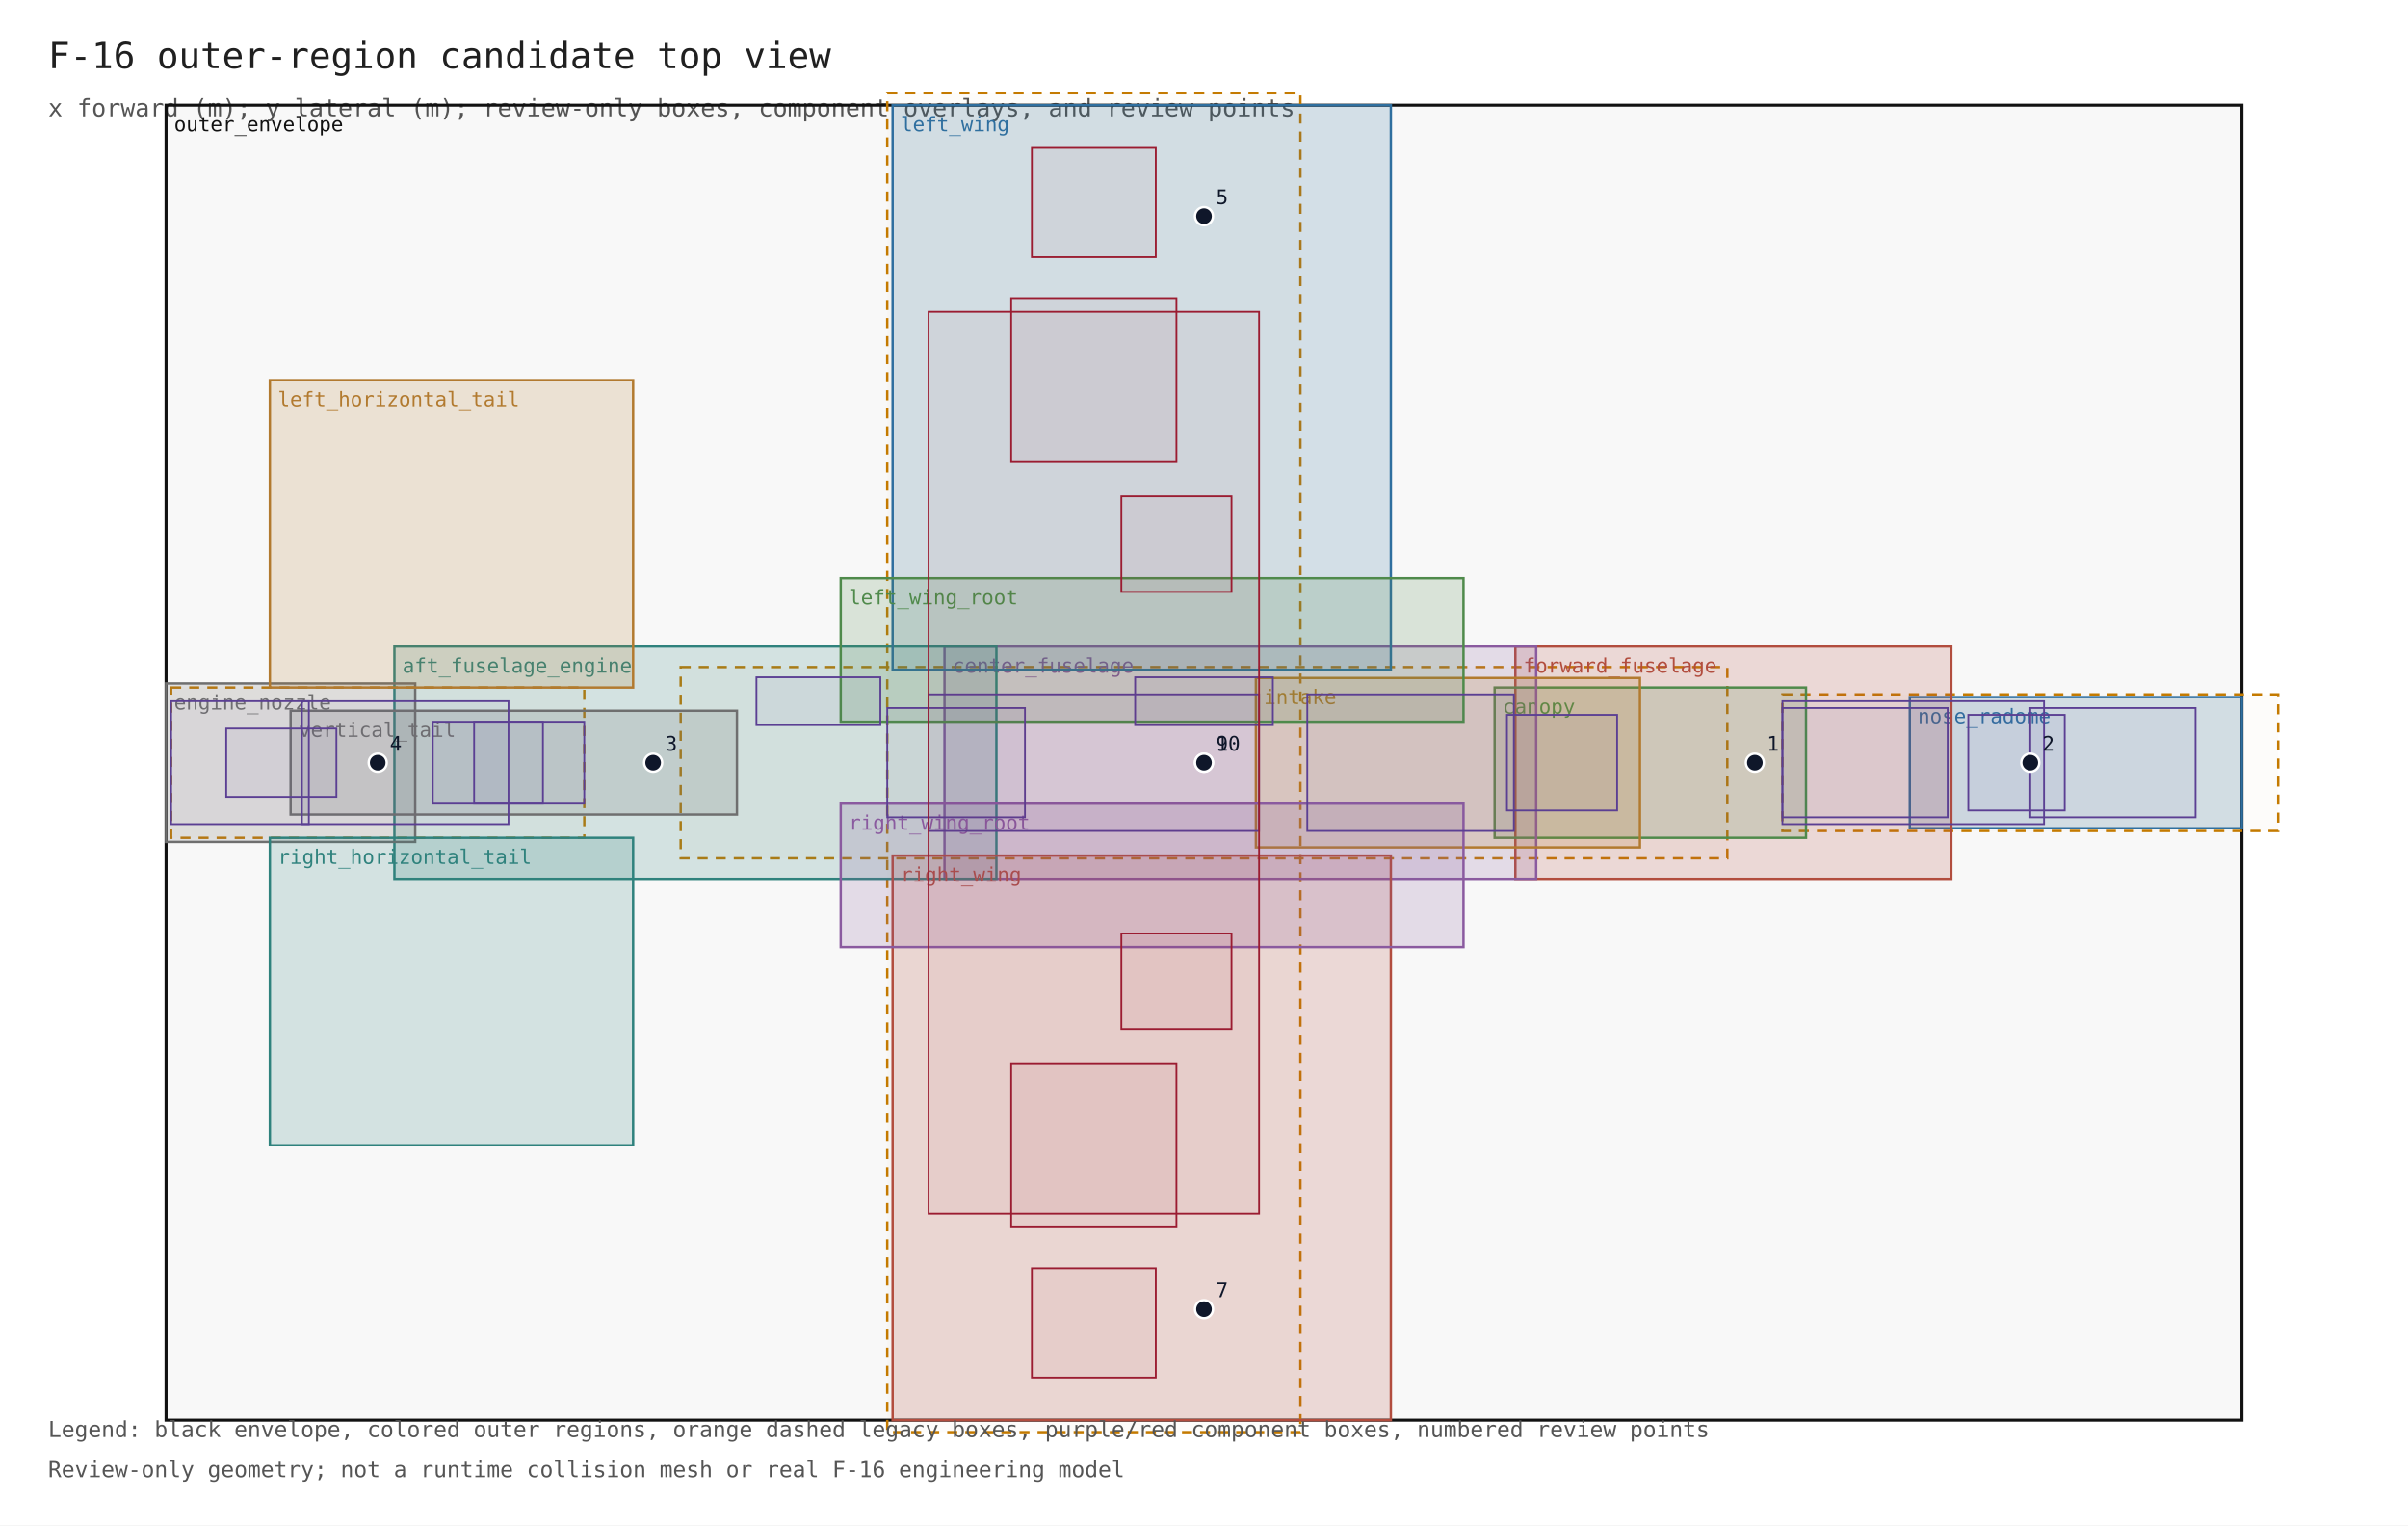
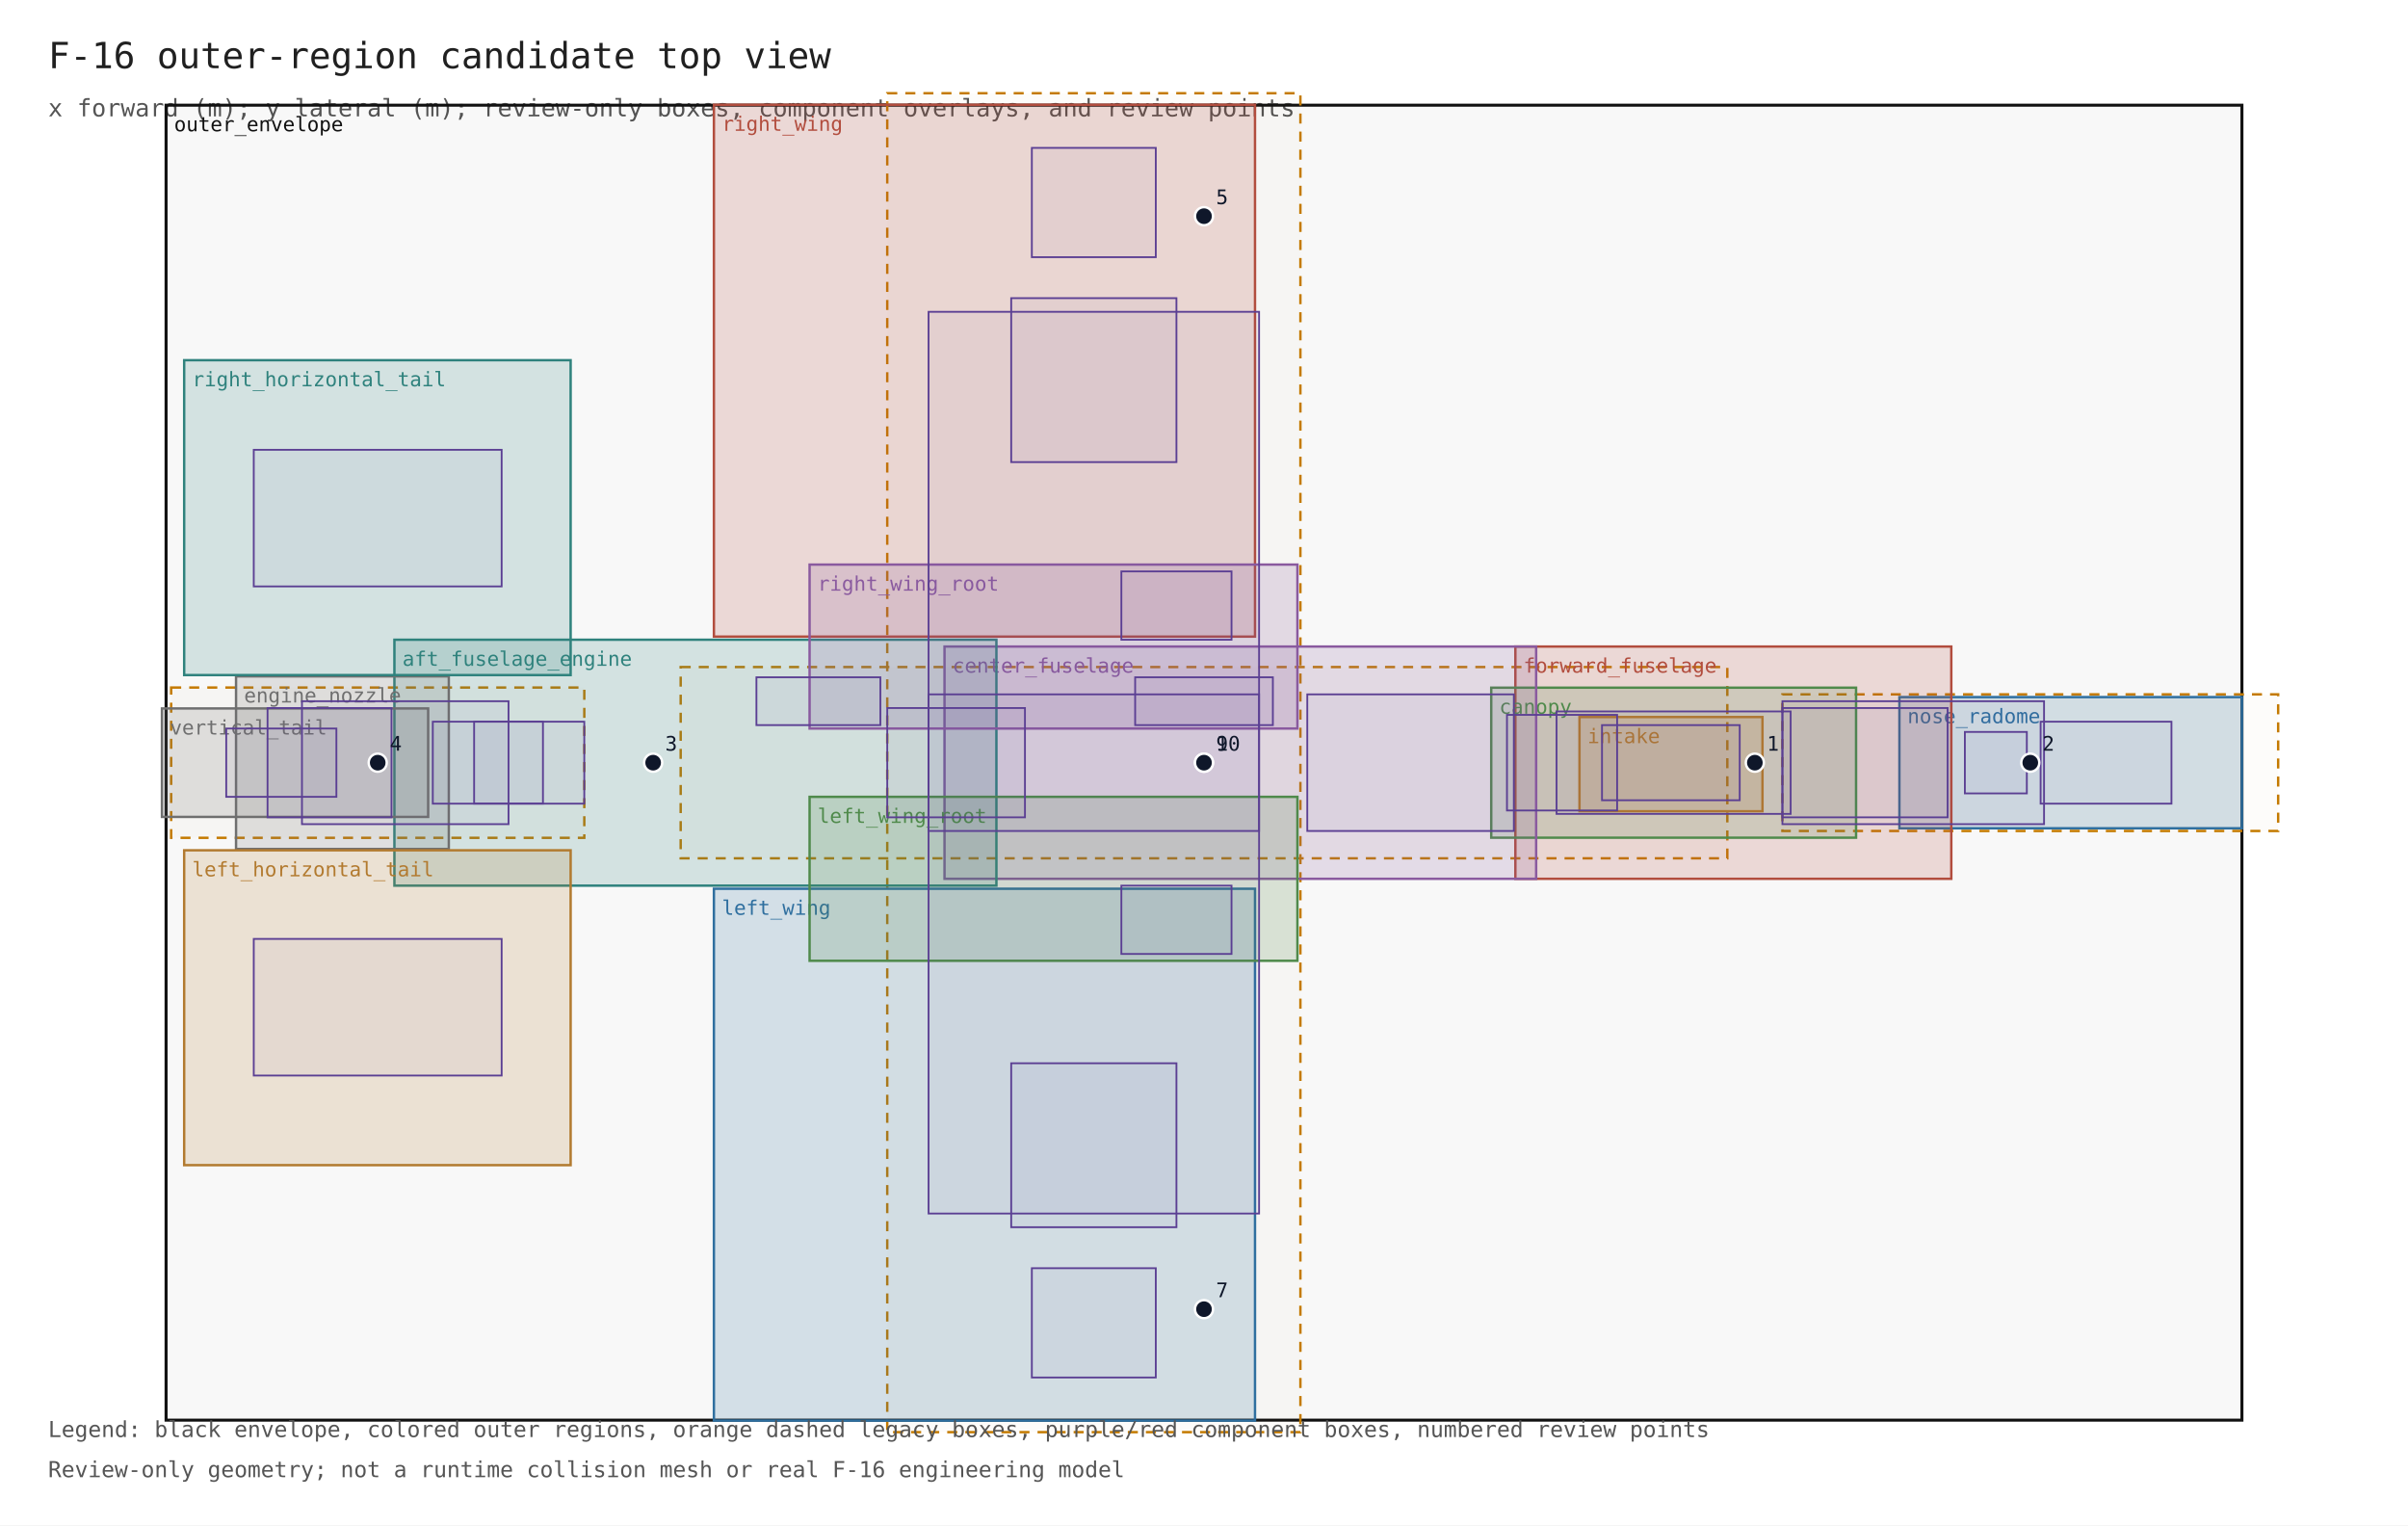
<svg xmlns="http://www.w3.org/2000/svg" width="1200" height="760" viewBox="0 0 1200 760">
  <rect x="0" y="0" width="1200" height="760" fill="#ffffff" />
  <text x="24" y="34" font-size="18" font-family="monospace" fill="#202020">F-16 outer-region candidate top view</text>
  <text x="24" y="58" font-size="12" font-family="monospace" fill="#555555">x forward (m); y lateral (m); review-only boxes, component overlays, and review points</text>
  <rect x="82.76" y="52.41" width="1034.48" height="655.17" fill="#111111" fill-opacity="0.03" stroke="#111111" stroke-width="1.50" />
  <text x="86.76" y="65.41" font-size="10" font-family="monospace" fill="#111111">outer_envelope</text>
  <rect x="888.24" y="345.96" width="247.06" height="68.07" fill="#c47a00" fill-opacity="0.02" stroke="#c47a00" stroke-width="1.20" stroke-dasharray="5 4" />
  <rect x="339.21" y="332.35" width="521.58" height="95.30" fill="#c47a00" fill-opacity="0.02" stroke="#c47a00" stroke-width="1.20" stroke-dasharray="5 4" />
  <rect x="85.29" y="342.56" width="205.89" height="74.88" fill="#c47a00" fill-opacity="0.02" stroke="#c47a00" stroke-width="1.20" stroke-dasharray="5 4" />
  <rect x="442.15" y="46.45" width="205.89" height="667.11" fill="#c47a00" fill-opacity="0.02" stroke="#c47a00" stroke-width="1.20" stroke-dasharray="5 4" />
-   <rect x="951.72" y="347.33" width="165.52" height="65.35" fill="#2f6f9f" fill-opacity="0.18" stroke="#2f6f9f" stroke-width="1.20" />
-   <text x="955.72" y="360.33" font-size="10" font-family="monospace" fill="#2f6f9f">nose_radome</text>
+   <rect x="946.55" y="347.33" width="170.69" height="65.35" fill="#2f6f9f" fill-opacity="0.18" stroke="#2f6f9f" stroke-width="1.20" />
+   <text x="950.55" y="360.33" font-size="10" font-family="monospace" fill="#2f6f9f">nose_radome</text>
  <rect x="755.17" y="322.14" width="217.24" height="115.72" fill="#b24d3e" fill-opacity="0.18" stroke="#b24d3e" stroke-width="1.20" />
  <text x="759.17" y="335.14" font-size="10" font-family="monospace" fill="#b24d3e">forward_fuselage</text>
-   <rect x="744.83" y="342.56" width="155.17" height="74.88" fill="#4f8a4b" fill-opacity="0.18" stroke="#4f8a4b" stroke-width="1.20" />
-   <text x="748.83" y="355.56" font-size="10" font-family="monospace" fill="#4f8a4b">canopy</text>
+   <rect x="743.14" y="342.63" width="181.81" height="74.75" fill="#4f8a4b" fill-opacity="0.18" stroke="#4f8a4b" stroke-width="1.20" />
+   <text x="747.14" y="355.63" font-size="10" font-family="monospace" fill="#4f8a4b">canopy</text>
  <rect x="470.69" y="322.14" width="294.83" height="115.72" fill="#8a5a9f" fill-opacity="0.18" stroke="#8a5a9f" stroke-width="1.20" />
  <text x="474.69" y="335.14" font-size="10" font-family="monospace" fill="#8a5a9f">center_fuselage</text>
-   <rect x="625.86" y="337.80" width="191.38" height="84.41" fill="#b27a2f" fill-opacity="0.18" stroke="#b27a2f" stroke-width="1.20" />
-   <text x="629.86" y="350.80" font-size="10" font-family="monospace" fill="#b27a2f">intake</text>
-   <rect x="196.55" y="322.14" width="300.00" height="115.72" fill="#2f827d" fill-opacity="0.18" stroke="#2f827d" stroke-width="1.20" />
-   <text x="200.55" y="335.14" font-size="10" font-family="monospace" fill="#2f827d">aft_fuselage_engine</text>
-   <rect x="82.76" y="340.52" width="124.14" height="78.96" fill="#6f6f6f" fill-opacity="0.18" stroke="#6f6f6f" stroke-width="1.20" />
-   <text x="86.76" y="353.52" font-size="10" font-family="monospace" fill="#6f6f6f">engine_nozzle</text>
-   <rect x="444.83" y="52.41" width="248.28" height="281.30" fill="#2f6f9f" fill-opacity="0.18" stroke="#2f6f9f" stroke-width="1.20" />
-   <text x="448.83" y="65.41" font-size="10" font-family="monospace" fill="#2f6f9f">left_wing</text>
-   <rect x="444.83" y="426.29" width="248.28" height="281.30" fill="#b24d3e" fill-opacity="0.18" stroke="#b24d3e" stroke-width="1.20" />
-   <text x="448.83" y="439.29" font-size="10" font-family="monospace" fill="#b24d3e">right_wing</text>
-   <rect x="418.97" y="288.10" width="310.34" height="71.48" fill="#4f8a4b" fill-opacity="0.18" stroke="#4f8a4b" stroke-width="1.20" />
-   <text x="422.97" y="301.10" font-size="10" font-family="monospace" fill="#4f8a4b">left_wing_root</text>
-   <rect x="418.97" y="400.42" width="310.34" height="71.48" fill="#8a5a9f" fill-opacity="0.18" stroke="#8a5a9f" stroke-width="1.20" />
-   <text x="422.97" y="413.42" font-size="10" font-family="monospace" fill="#8a5a9f">right_wing_root</text>
-   <rect x="134.48" y="189.40" width="181.03" height="153.16" fill="#b27a2f" fill-opacity="0.18" stroke="#b27a2f" stroke-width="1.20" />
-   <text x="138.48" y="202.40" font-size="10" font-family="monospace" fill="#b27a2f">left_horizontal_tail</text>
-   <rect x="134.48" y="417.44" width="181.03" height="153.16" fill="#2f827d" fill-opacity="0.18" stroke="#2f827d" stroke-width="1.20" />
-   <text x="138.48" y="430.44" font-size="10" font-family="monospace" fill="#2f827d">right_horizontal_tail</text>
-   <rect x="144.83" y="354.13" width="222.41" height="51.73" fill="#6f6f6f" fill-opacity="0.18" stroke="#6f6f6f" stroke-width="1.20" />
-   <text x="148.83" y="367.13" font-size="10" font-family="monospace" fill="#6f6f6f">vertical_tail</text>
-   <rect x="1011.77" y="352.77" width="82.35" height="54.46" fill="#5b3f93" fill-opacity="0.05" stroke="#5b3f93" stroke-width="0.90" />
+   <rect x="787.12" y="357.26" width="91.19" height="46.94" fill="#b27a2f" fill-opacity="0.18" stroke="#b27a2f" stroke-width="1.20" />
+   <text x="791.12" y="370.26" font-size="10" font-family="monospace" fill="#b27a2f">intake</text>
+   <rect x="196.55" y="318.74" width="300.00" height="122.53" fill="#2f827d" fill-opacity="0.18" stroke="#2f827d" stroke-width="1.20" />
+   <text x="200.55" y="331.74" font-size="10" font-family="monospace" fill="#2f827d">aft_fuselage_engine</text>
+   <rect x="117.63" y="337.00" width="106.03" height="86.00" fill="#6f6f6f" fill-opacity="0.18" stroke="#6f6f6f" stroke-width="1.20" />
+   <text x="121.63" y="350.00" font-size="10" font-family="monospace" fill="#6f6f6f">engine_nozzle</text>
+   <rect x="355.77" y="442.81" width="269.65" height="265.01" fill="#2f6f9f" fill-opacity="0.18" stroke="#2f6f9f" stroke-width="1.20" />
+   <text x="359.77" y="455.81" font-size="10" font-family="monospace" fill="#2f6f9f">left_wing</text>
+   <rect x="355.77" y="52.18" width="269.65" height="265.01" fill="#b24d3e" fill-opacity="0.18" stroke="#b24d3e" stroke-width="1.20" />
+   <text x="359.77" y="65.18" font-size="10" font-family="monospace" fill="#b24d3e">right_wing</text>
+   <rect x="403.45" y="397.02" width="243.10" height="81.69" fill="#4f8a4b" fill-opacity="0.18" stroke="#4f8a4b" stroke-width="1.20" />
+   <text x="407.45" y="410.02" font-size="10" font-family="monospace" fill="#4f8a4b">left_wing_root</text>
+   <rect x="403.45" y="281.30" width="243.10" height="81.69" fill="#8a5a9f" fill-opacity="0.18" stroke="#8a5a9f" stroke-width="1.20" />
+   <text x="407.45" y="294.30" font-size="10" font-family="monospace" fill="#8a5a9f">right_wing_root</text>
+   <rect x="91.78" y="423.65" width="192.59" height="156.88" fill="#b27a2f" fill-opacity="0.18" stroke="#b27a2f" stroke-width="1.20" />
+   <text x="95.78" y="436.65" font-size="10" font-family="monospace" fill="#b27a2f">left_horizontal_tail</text>
+   <rect x="91.78" y="179.47" width="192.59" height="156.88" fill="#2f827d" fill-opacity="0.18" stroke="#2f827d" stroke-width="1.20" />
+   <text x="95.78" y="192.47" font-size="10" font-family="monospace" fill="#2f827d">right_horizontal_tail</text>
+   <rect x="80.70" y="352.98" width="132.67" height="54.04" fill="#6f6f6f" fill-opacity="0.18" stroke="#6f6f6f" stroke-width="1.20" />
+   <text x="84.70" y="365.98" font-size="10" font-family="monospace" fill="#6f6f6f">vertical_tail</text>
+   <rect x="1016.92" y="359.58" width="65.20" height="40.84" fill="#5b3f93" fill-opacity="0.05" stroke="#5b3f93" stroke-width="0.90" />
  <rect x="888.24" y="349.37" width="130.39" height="61.26" fill="#5b3f93" fill-opacity="0.05" stroke="#5b3f93" stroke-width="0.90" />
+   <rect x="775.69" y="354.47" width="116.67" height="51.05" fill="#5b3f93" fill-opacity="0.05" stroke="#5b3f93" stroke-width="0.90" />
  <rect x="888.24" y="352.77" width="82.35" height="54.46" fill="#5b3f93" fill-opacity="0.05" stroke="#5b3f93" stroke-width="0.90" />
-   <rect x="980.89" y="356.17" width="48.04" height="47.65" fill="#5b3f93" fill-opacity="0.05" stroke="#5b3f93" stroke-width="0.90" />
+   <rect x="979.17" y="364.68" width="30.88" height="30.63" fill="#5b3f93" fill-opacity="0.05" stroke="#5b3f93" stroke-width="0.90" />
  <rect x="462.74" y="345.96" width="164.71" height="68.07" fill="#5b3f93" fill-opacity="0.05" stroke="#5b3f93" stroke-width="0.90" />
  <rect x="651.47" y="345.96" width="102.94" height="68.07" fill="#5b3f93" fill-opacity="0.05" stroke="#5b3f93" stroke-width="0.90" />
  <rect x="442.15" y="352.77" width="68.63" height="54.46" fill="#5b3f93" fill-opacity="0.05" stroke="#5b3f93" stroke-width="0.90" />
  <rect x="565.69" y="337.45" width="68.63" height="23.83" fill="#5b3f93" fill-opacity="0.05" stroke="#5b3f93" stroke-width="0.90" />
  <rect x="750.98" y="356.17" width="54.90" height="47.65" fill="#5b3f93" fill-opacity="0.05" stroke="#5b3f93" stroke-width="0.90" />
+   <rect x="798.34" y="361.28" width="68.63" height="37.44" fill="#5b3f93" fill-opacity="0.05" stroke="#5b3f93" stroke-width="0.90" />
  <rect x="376.96" y="337.45" width="61.77" height="23.83" fill="#5b3f93" fill-opacity="0.05" stroke="#5b3f93" stroke-width="0.90" />
  <rect x="150.48" y="349.37" width="102.94" height="61.26" fill="#5b3f93" fill-opacity="0.05" stroke="#5b3f93" stroke-width="0.90" />
-   <rect x="85.29" y="349.37" width="68.63" height="61.26" fill="#5b3f93" fill-opacity="0.05" stroke="#5b3f93" stroke-width="0.90" />
+   <rect x="133.33" y="352.77" width="61.77" height="54.46" fill="#5b3f93" fill-opacity="0.05" stroke="#5b3f93" stroke-width="0.90" />
  <rect x="215.68" y="359.58" width="54.90" height="40.84" fill="#5b3f93" fill-opacity="0.05" stroke="#5b3f93" stroke-width="0.90" />
  <rect x="236.27" y="359.58" width="54.90" height="40.84" fill="#5b3f93" fill-opacity="0.05" stroke="#5b3f93" stroke-width="0.90" />
  <rect x="112.74" y="362.98" width="54.90" height="34.04" fill="#5b3f93" fill-opacity="0.05" stroke="#5b3f93" stroke-width="0.90" />
-   <rect x="503.92" y="529.76" width="82.35" height="81.69" fill="#9b1c31" fill-opacity="0.05" stroke="#9b1c31" stroke-width="0.90" />
-   <rect x="503.92" y="148.55" width="82.35" height="81.69" fill="#9b1c31" fill-opacity="0.05" stroke="#9b1c31" stroke-width="0.90" />
-   <rect x="514.21" y="631.87" width="61.77" height="54.46" fill="#9b1c31" fill-opacity="0.05" stroke="#9b1c31" stroke-width="0.90" />
-   <rect x="514.21" y="73.68" width="61.77" height="54.46" fill="#9b1c31" fill-opacity="0.05" stroke="#9b1c31" stroke-width="0.90" />
-   <rect x="462.74" y="155.36" width="164.71" height="449.28" fill="#9b1c31" fill-opacity="0.05" stroke="#9b1c31" stroke-width="0.90" />
-   <rect x="558.82" y="465.09" width="54.90" height="47.65" fill="#9b1c31" fill-opacity="0.05" stroke="#9b1c31" stroke-width="0.90" />
-   <rect x="558.82" y="247.26" width="54.90" height="47.65" fill="#9b1c31" fill-opacity="0.05" stroke="#9b1c31" stroke-width="0.90" />
+   <rect x="126.46" y="467.81" width="123.53" height="68.07" fill="#5b3f93" fill-opacity="0.05" stroke="#5b3f93" stroke-width="0.90" />
+   <rect x="126.46" y="224.11" width="123.53" height="68.07" fill="#5b3f93" fill-opacity="0.05" stroke="#5b3f93" stroke-width="0.90" />
+   <rect x="503.92" y="529.76" width="82.35" height="81.69" fill="#5b3f93" fill-opacity="0.05" stroke="#5b3f93" stroke-width="0.90" />
+   <rect x="503.92" y="148.55" width="82.35" height="81.69" fill="#5b3f93" fill-opacity="0.05" stroke="#5b3f93" stroke-width="0.90" />
+   <rect x="514.21" y="631.87" width="61.77" height="54.46" fill="#5b3f93" fill-opacity="0.05" stroke="#5b3f93" stroke-width="0.90" />
+   <rect x="514.21" y="73.68" width="61.77" height="54.46" fill="#5b3f93" fill-opacity="0.05" stroke="#5b3f93" stroke-width="0.90" />
+   <rect x="462.74" y="155.36" width="164.71" height="449.28" fill="#5b3f93" fill-opacity="0.05" stroke="#5b3f93" stroke-width="0.90" />
+   <rect x="558.82" y="441.26" width="54.90" height="34.04" fill="#5b3f93" fill-opacity="0.05" stroke="#5b3f93" stroke-width="0.90" />
+   <rect x="558.82" y="284.70" width="54.90" height="34.04" fill="#5b3f93" fill-opacity="0.05" stroke="#5b3f93" stroke-width="0.90" />
  <circle cx="874.51" cy="380.00" r="4.5" fill="#0f172a" stroke="#ffffff" stroke-width="1.2" />
  <text x="880.51" y="374.00" font-size="10" font-family="monospace" fill="#0f172a">1</text>
  <circle cx="1011.77" cy="380.00" r="4.5" fill="#0f172a" stroke="#ffffff" stroke-width="1.2" />
  <text x="1017.77" y="374.00" font-size="10" font-family="monospace" fill="#0f172a">2</text>
  <circle cx="325.49" cy="380.00" r="4.5" fill="#0f172a" stroke="#ffffff" stroke-width="1.2" />
  <text x="331.49" y="374.00" font-size="10" font-family="monospace" fill="#0f172a">3</text>
  <circle cx="188.23" cy="380.00" r="4.5" fill="#0f172a" stroke="#ffffff" stroke-width="1.2" />
  <text x="194.23" y="374.00" font-size="10" font-family="monospace" fill="#0f172a">4</text>
  <circle cx="600.00" cy="107.71" r="4.5" fill="#0f172a" stroke="#ffffff" stroke-width="1.2" />
  <text x="606.00" y="101.71" font-size="10" font-family="monospace" fill="#0f172a">5</text>
  <circle cx="600.00" cy="-28.43" r="4.5" fill="#0f172a" stroke="#ffffff" stroke-width="1.2" />
  <text x="606.00" y="-34.43" font-size="10" font-family="monospace" fill="#0f172a">6</text>
  <circle cx="600.00" cy="652.29" r="4.5" fill="#0f172a" stroke="#ffffff" stroke-width="1.2" />
  <text x="606.00" y="646.29" font-size="10" font-family="monospace" fill="#0f172a">7</text>
  <circle cx="600.00" cy="788.43" r="4.5" fill="#0f172a" stroke="#ffffff" stroke-width="1.2" />
  <text x="606.00" y="782.43" font-size="10" font-family="monospace" fill="#0f172a">8</text>
  <circle cx="600.00" cy="380.00" r="4.5" fill="#0f172a" stroke="#ffffff" stroke-width="1.2" />
  <text x="606.00" y="374.00" font-size="10" font-family="monospace" fill="#0f172a">9</text>
  <circle cx="600.00" cy="380.00" r="4.5" fill="#0f172a" stroke="#ffffff" stroke-width="1.2" />
  <text x="606.00" y="374.00" font-size="10" font-family="monospace" fill="#0f172a">10</text>
  <text x="24" y="716" font-size="11" font-family="monospace" fill="#555555">Legend: black envelope, colored outer regions, orange dashed legacy boxes, purple/red component boxes, numbered review points</text>
  <text x="24" y="736" font-size="11" font-family="monospace" fill="#555555">Review-only geometry; not a runtime collision mesh or real F-16 engineering model</text>
</svg>
